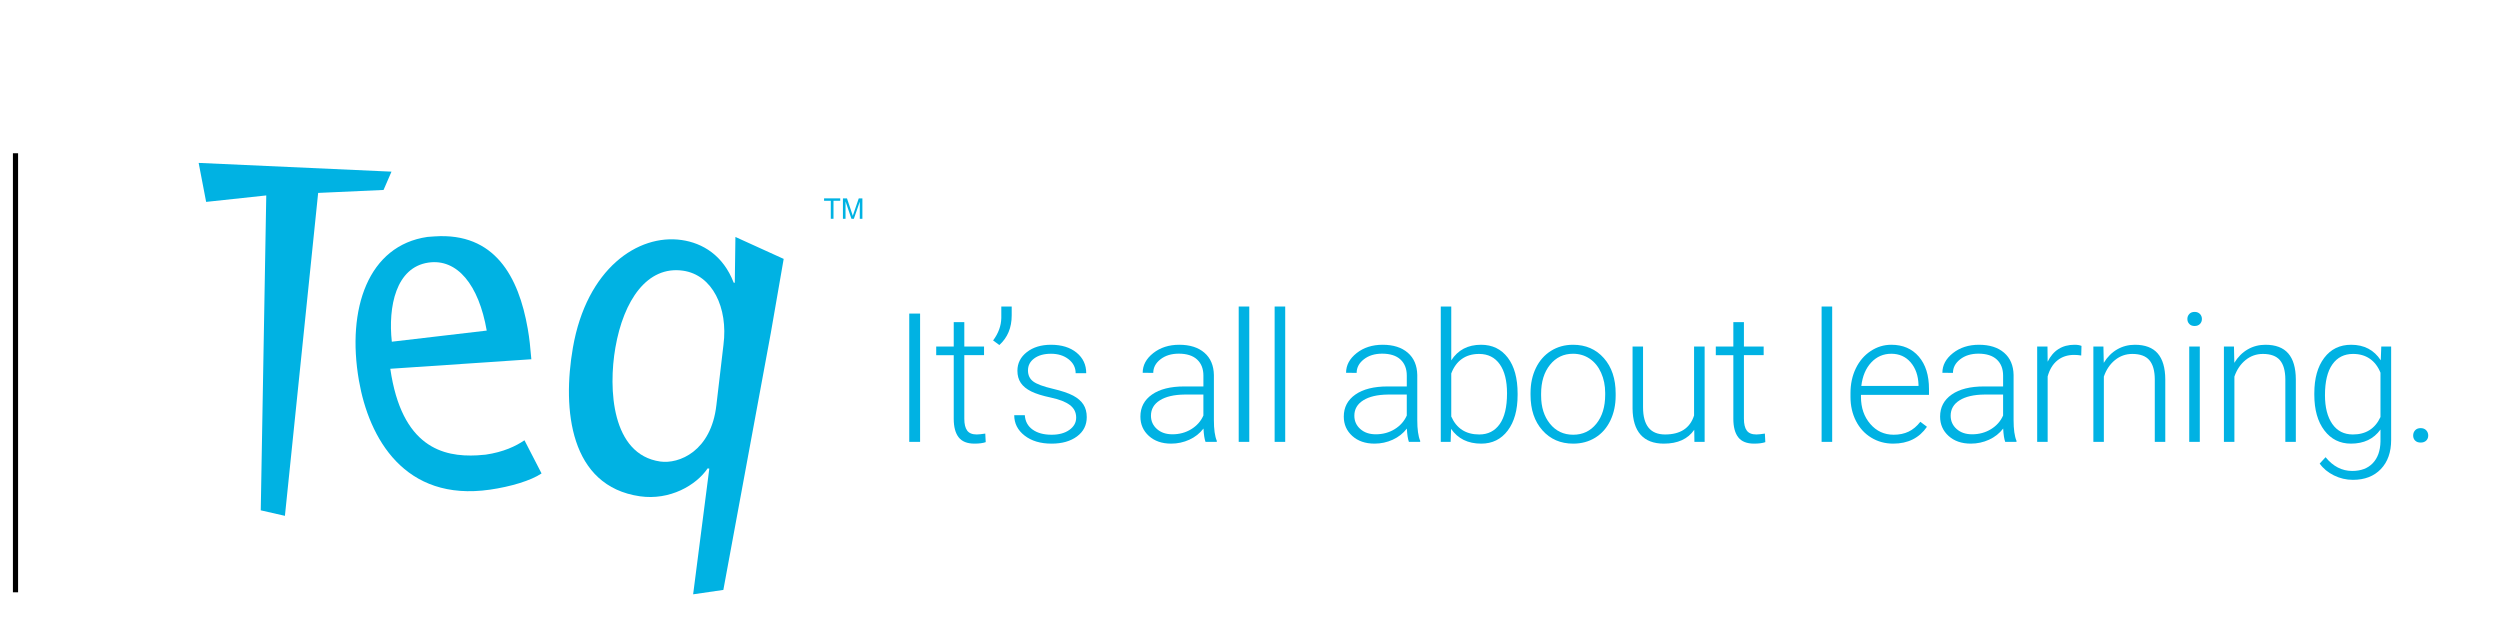
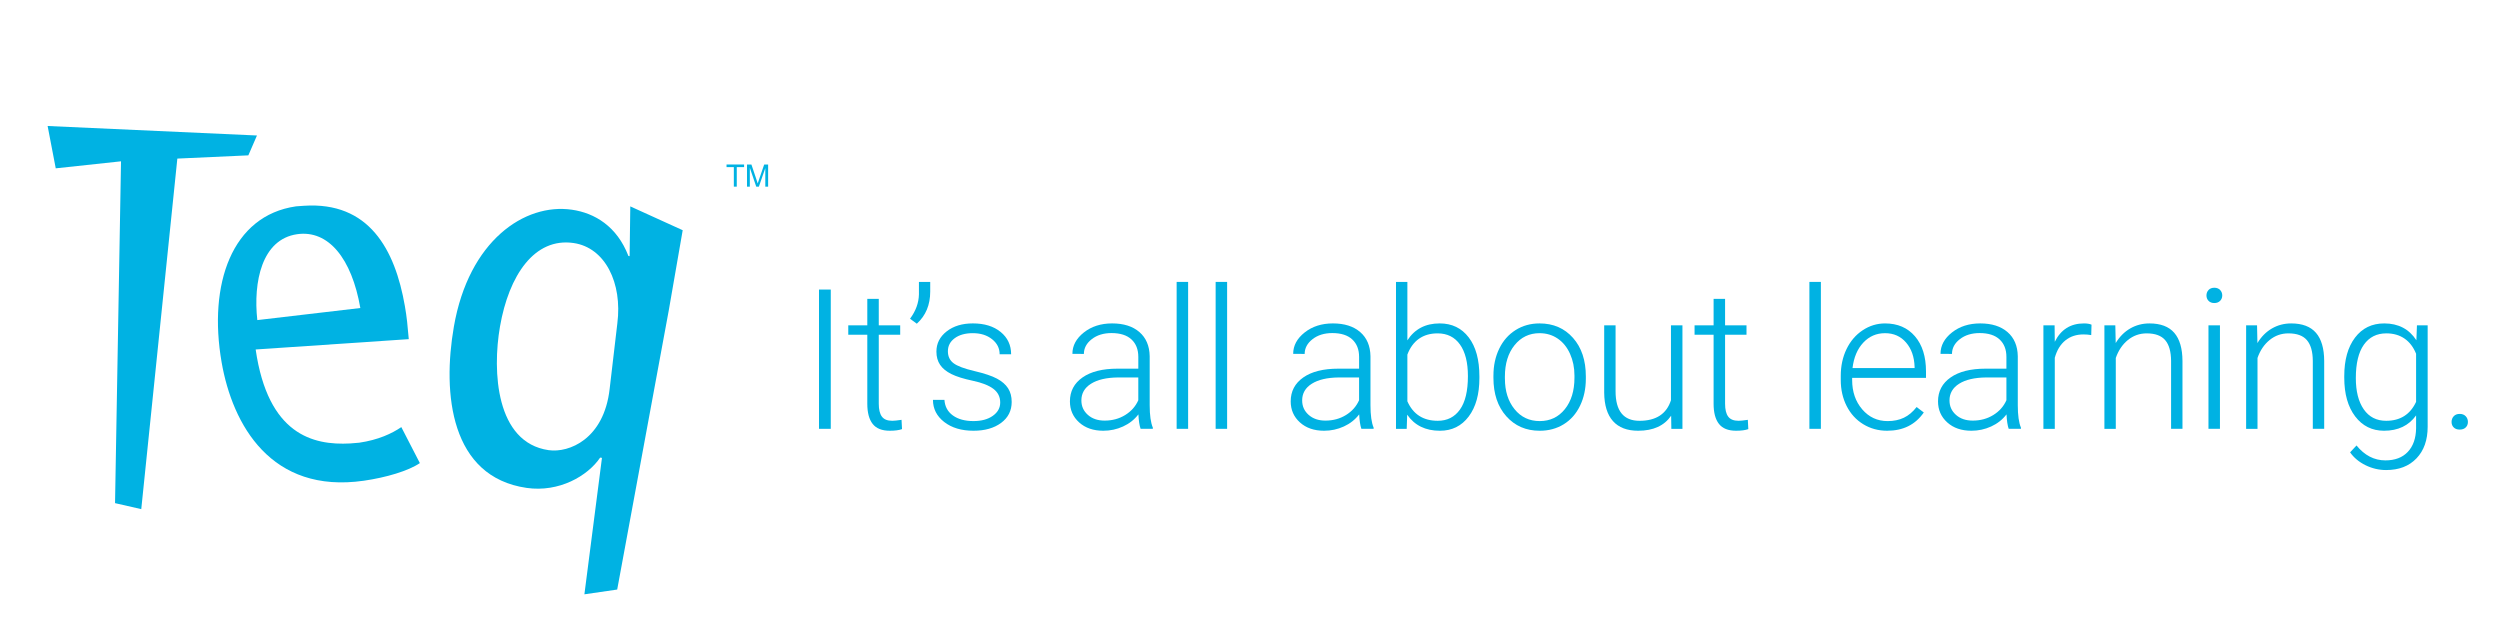
<svg xmlns="http://www.w3.org/2000/svg" version="1.1" id="Layer_1" x="0px" y="0px" viewBox="0 0 387 95.5" style="enable-background:new 0 0 387 95.5;" xml:space="preserve">
  <style type="text/css">
	.st0{fill:#00B2E3;}
</style>
  <g>
-     <polygon class="st0" points="60.603,26.571 30.751,25.218 31.91,31.254 41.218,30.253 40.365,78.998 44.105,79.852 49.25,29.864    59.375,29.404  " />
-     <path class="st0" d="M75.175,70.381c-0.428,0.061-0.869,0.044-1.295,0.106c-5.298,0.285-11.704-1.268-13.461-13.401l21.833-1.474   c-0.18-2.051-0.272-3.077-0.555-4.715c-1.408-8.11-5.133-14.924-14.407-14.303c-0.34,0.048-0.781,0.031-1.125,0.082   c-9.149,1.322-12.538,11.081-10.603,22.231c1.545,8.889,7.036,18.806,20.291,16.892c3.163-0.457,6.331-1.394,7.979-2.512   l-2.645-5.132C79.856,69.066,77.911,69.984,75.175,70.381z M66.329,40.648c4.446-0.643,7.785,3.43,9.016,10.526l-14.691,1.722   C60.061,47.466,61.283,41.376,66.329,40.648z" />
-     <path class="st0" d="M113.745,43.779l-0.17-0.026c-1.633-4.232-4.809-6.13-8.059-6.598c-6.754-0.976-14.707,4.43-16.832,16.672   c-1.665,9.587-0.478,21.431,10.378,22.999c4.62,0.665,8.711-1.7,10.481-4.321l0.258,0.036L107.297,92l4.677-0.681l7.349-39.78   l1.991-11.461l-7.472-3.398L113.745,43.779z M111.995,53.356l-1.098,9.353c-0.806,7.156-5.797,9.155-8.706,8.733   c-7.525-1.086-8.042-11.233-6.931-17.625c1.272-7.33,4.927-12.716,10.484-11.913C110.277,42.558,112.727,47.628,111.995,53.356z" />
-     <polygon class="st0" points="127.566,31.081 128.606,31.081 128.606,33.866 129.025,33.866 129.025,31.081 130.069,31.081    130.069,30.707 127.566,30.707  " />
-     <path class="st0" d="M132.179,32.906c-0.076,0.223-0.132,0.391-0.168,0.506c-0.032-0.104-0.082-0.259-0.15-0.468l-0.748-2.235   h-0.628v3.158h0.403v-2.689l0.913,2.689h0.377l0.917-2.643v2.643h0.403v-3.158h-0.562L132.179,32.906z" />
+     <polygon class="st0" points="39.777,20.974 7.371,19.505 8.629,26.058 18.734,24.971 17.808,77.886 21.868,78.813 27.453,24.549    38.444,24.049  " />
+     <path class="st0" d="M55.595,68.532c-0.465,0.066-0.943,0.048-1.406,0.115c-5.751,0.309-12.705-1.376-14.612-14.547l23.701-1.6   c-0.195-2.226-0.295-3.34-0.602-5.118c-1.528-8.804-5.572-16.201-15.639-15.527c-0.369,0.052-0.848,0.034-1.221,0.089   c-9.932,1.435-13.611,12.029-11.51,24.133c1.677,9.649,7.638,20.415,22.027,18.337c3.434-0.496,6.873-1.513,8.662-2.727   l-2.871-5.571C60.677,67.104,58.565,68.101,55.595,68.532z M45.993,36.255c4.826-0.698,8.451,3.723,9.787,11.426l-15.948,1.869   C39.188,43.656,40.515,37.046,45.993,36.255z" />
+     <path class="st0" d="M97.465,39.654l-0.185-0.028c-1.773-4.594-5.22-6.654-8.748-7.162C81.2,31.404,72.567,37.272,70.26,50.562   c-1.807,10.407-0.519,23.264,11.266,24.966c5.015,0.722,9.456-1.845,11.378-4.691l0.28,0.039L90.465,92l5.077-0.739l7.978-43.183   l2.161-12.441l-8.111-3.689L97.465,39.654z M95.565,50.05l-1.192,10.153c-0.875,7.768-6.293,9.938-9.451,9.48   c-8.169-1.179-8.73-12.194-7.524-19.133c1.381-7.957,5.348-13.804,11.381-12.932C93.7,38.329,96.36,43.832,95.565,50.05z" />
+     <polygon class="st0" points="112.468,25.87 113.597,25.87 113.597,28.893 114.052,28.893 114.052,25.87 115.185,25.87    115.185,25.464 112.468,25.464  " />
+     <path class="st0" d="M117.476,27.851c-0.083,0.242-0.143,0.424-0.182,0.549c-0.035-0.113-0.089-0.281-0.163-0.508l-0.812-2.426   h-0.682v3.428h0.437v-2.919l0.991,2.919h0.409l0.995-2.869v2.869h0.437v-3.428h-0.61L117.476,27.851z" />
  </g>
  <g>
-     <rect x="2" y="23.724" width="0.8" height="67.965" />
-   </g>
-   <g>
-     <path class="st0" d="M142.43,68.401h-1.678v-19.86h1.678V68.401z" />
-     <path class="st0" d="M149.275,49.864v3.778h3.055v1.337h-3.055v9.845c0,0.82,0.147,1.43,0.443,1.83   c0.295,0.401,0.789,0.601,1.48,0.601c0.273,0,0.714-0.045,1.323-0.136l0.068,1.325c-0.427,0.153-1.009,0.23-1.746,0.23   c-1.118,0-1.932-0.325-2.441-0.976c-0.509-0.65-0.764-1.607-0.764-2.871V54.98h-2.714v-1.337h2.714v-3.778H149.275z" />
-     <path class="st0" d="M154.701,53.411l-0.968-0.709c0.818-1.1,1.241-2.255,1.269-3.464V47.45h1.609v1.378   C156.611,50.728,155.974,52.256,154.701,53.411z" />
-     <path class="st0" d="M166.592,64.65c0-0.81-0.325-1.459-0.975-1.951c-0.65-0.491-1.63-0.875-2.939-1.153   c-1.31-0.277-2.326-0.595-3.049-0.955s-1.26-0.798-1.609-1.316c-0.35-0.518-0.525-1.146-0.525-1.882   c0-1.164,0.486-2.125,1.459-2.885s2.219-1.139,3.738-1.139c1.646,0,2.966,0.407,3.962,1.221c0.996,0.814,1.494,1.876,1.494,3.185   h-1.637c0-0.864-0.361-1.582-1.084-2.155c-0.723-0.573-1.635-0.859-2.735-0.859c-1.073,0-1.935,0.238-2.585,0.716   c-0.65,0.478-0.976,1.098-0.976,1.862c0,0.737,0.271,1.308,0.812,1.712c0.541,0.405,1.527,0.775,2.96,1.112   c1.432,0.336,2.505,0.696,3.219,1.078s1.244,0.841,1.589,1.377c0.345,0.537,0.518,1.187,0.518,1.951   c0,1.246-0.502,2.242-1.507,2.987s-2.316,1.119-3.935,1.119c-1.719,0-3.112-0.416-4.181-1.248   c-1.069-0.832-1.603-1.885-1.603-3.158h1.637c0.063,0.955,0.466,1.698,1.207,2.23s1.721,0.798,2.939,0.798   c1.137,0,2.055-0.25,2.755-0.75S166.592,65.414,166.592,64.65z" />
-     <path class="st0" d="M186.612,68.401c-0.164-0.464-0.269-1.15-0.313-2.06c-0.573,0.746-1.303,1.321-2.189,1.726   c-0.887,0.404-1.826,0.607-2.817,0.607c-1.418,0-2.566-0.396-3.443-1.187c-0.878-0.791-1.316-1.791-1.316-3   c0-1.437,0.598-2.574,1.794-3.41c1.195-0.837,2.861-1.255,4.999-1.255h2.96v-1.678c0-1.055-0.325-1.885-0.976-2.49   c-0.65-0.604-1.599-0.907-2.844-0.907c-1.137,0-2.078,0.291-2.824,0.873c-0.745,0.582-1.118,1.282-1.118,2.101l-1.637-0.014   c0-1.173,0.546-2.189,1.637-3.049s2.433-1.289,4.024-1.289c1.646,0,2.943,0.412,3.894,1.234c0.95,0.823,1.439,1.971,1.467,3.444   v6.984c0,1.428,0.149,2.496,0.45,3.206v0.164H186.612z M181.483,67.229c1.091,0,2.066-0.264,2.926-0.792   c0.859-0.527,1.484-1.232,1.876-2.114v-3.246h-2.919c-1.628,0.018-2.901,0.316-3.819,0.893c-0.919,0.578-1.378,1.371-1.378,2.38   c0,0.828,0.307,1.514,0.921,2.06C179.702,66.956,180.5,67.229,181.483,67.229z" />
-     <path class="st0" d="M193.388,68.401h-1.637V47.45h1.637V68.401z" />
-     <path class="st0" d="M198.95,68.401h-1.637V47.45h1.637V68.401z" />
-     <path class="st0" d="M218.096,68.401c-0.164-0.464-0.269-1.15-0.313-2.06c-0.573,0.746-1.303,1.321-2.189,1.726   c-0.887,0.404-1.826,0.607-2.817,0.607c-1.418,0-2.566-0.396-3.443-1.187c-0.878-0.791-1.316-1.791-1.316-3   c0-1.437,0.598-2.574,1.794-3.41c1.195-0.837,2.861-1.255,4.999-1.255h2.96v-1.678c0-1.055-0.325-1.885-0.976-2.49   c-0.65-0.604-1.599-0.907-2.844-0.907c-1.137,0-2.078,0.291-2.824,0.873c-0.745,0.582-1.118,1.282-1.118,2.101l-1.637-0.014   c0-1.173,0.546-2.189,1.637-3.049s2.433-1.289,4.024-1.289c1.646,0,2.943,0.412,3.894,1.234c0.95,0.823,1.439,1.971,1.467,3.444   v6.984c0,1.428,0.149,2.496,0.45,3.206v0.164H218.096z M212.967,67.229c1.091,0,2.066-0.264,2.926-0.792   c0.859-0.527,1.484-1.232,1.876-2.114v-3.246h-2.919c-1.628,0.018-2.901,0.316-3.819,0.893c-0.919,0.578-1.378,1.371-1.378,2.38   c0,0.828,0.307,1.514,0.921,2.06C211.187,66.956,211.985,67.229,212.967,67.229z" />
-     <path class="st0" d="M234.925,61.172c0,2.301-0.51,4.126-1.528,5.477c-1.019,1.351-2.387,2.026-4.105,2.026   c-2.055,0-3.61-0.764-4.665-2.292l-0.068,2.019h-1.527V47.45h1.623v8.334c1.037-1.61,2.573-2.415,4.61-2.415   c1.746,0,3.126,0.667,4.14,1.999c1.015,1.332,1.521,3.185,1.521,5.558V61.172z M233.288,60.886c0-1.946-0.378-3.449-1.133-4.508   c-0.755-1.059-1.818-1.589-3.191-1.589c-1.046,0-1.933,0.257-2.66,0.771s-1.277,1.266-1.65,2.257v6.657   c0.818,1.855,2.265,2.782,4.338,2.782c1.346,0,2.398-0.532,3.157-1.596C232.908,64.596,233.288,63.004,233.288,60.886z" />
-     <path class="st0" d="M236.928,60.804c0-1.418,0.275-2.696,0.825-3.833s1.328-2.021,2.333-2.653   c1.004-0.632,2.144-0.948,3.417-0.948c1.964,0,3.555,0.689,4.773,2.066c1.219,1.378,1.828,3.204,1.828,5.477v0.341   c0,1.428-0.275,2.712-0.825,3.854c-0.551,1.141-1.325,2.021-2.326,2.639c-1,0.619-2.142,0.928-3.424,0.928   c-1.955,0-3.544-0.689-4.767-2.067c-1.224-1.377-1.835-3.203-1.835-5.477V60.804z M238.565,61.254c0,1.764,0.457,3.212,1.371,4.344   c0.914,1.132,2.112,1.698,3.594,1.698c1.474,0,2.667-0.566,3.581-1.698c0.914-1.132,1.371-2.625,1.371-4.481v-0.313   c0-1.127-0.21-2.16-0.628-3.096s-1.005-1.662-1.76-2.176s-1.618-0.771-2.591-0.771c-1.455,0-2.643,0.571-3.561,1.711   c-0.919,1.142-1.378,2.635-1.378,4.481V61.254z" />
-     <path class="st0" d="M262.268,66.533c-0.981,1.428-2.55,2.142-4.705,2.142c-1.573,0-2.77-0.457-3.588-1.371   c-0.818-0.914-1.236-2.266-1.255-4.058v-9.603h1.623v9.398c0,2.81,1.137,4.215,3.41,4.215c2.364,0,3.86-0.977,4.488-2.933v-10.68   h1.637v14.759h-1.583L262.268,66.533z" />
-     <path class="st0" d="M269.959,49.864v3.778h3.056v1.337h-3.056v9.845c0,0.82,0.147,1.43,0.443,1.83   c0.295,0.401,0.789,0.601,1.479,0.601c0.273,0,0.714-0.045,1.323-0.136l0.068,1.325c-0.428,0.153-1.01,0.23-1.746,0.23   c-1.118,0-1.933-0.325-2.441-0.976c-0.51-0.65-0.764-1.607-0.764-2.871V54.98h-2.715v-1.337h2.715v-3.778H269.959z" />
-     <path class="st0" d="M283.621,68.401h-1.637V47.45h1.637V68.401z" />
-     <path class="st0" d="M293.07,68.674c-1.255,0-2.389-0.309-3.403-0.928c-1.014-0.618-1.803-1.48-2.366-2.585   c-0.563-1.104-0.846-2.344-0.846-3.717v-0.586c0-1.419,0.275-2.696,0.825-3.833s1.316-2.03,2.299-2.68   c0.981-0.65,2.046-0.976,3.191-0.976c1.791,0,3.213,0.612,4.263,1.834c1.051,1.224,1.575,2.895,1.575,5.013v0.914h-10.53v0.314   c0,1.673,0.479,3.067,1.439,4.181c0.959,1.114,2.166,1.671,3.621,1.671c0.873,0,1.644-0.159,2.312-0.478   c0.668-0.318,1.275-0.827,1.82-1.527l1.023,0.777C297.095,67.806,295.354,68.674,293.07,68.674z M292.771,54.761   c-1.228,0-2.262,0.45-3.104,1.35c-0.841,0.9-1.353,2.11-1.534,3.628h8.853v-0.177c-0.046-1.418-0.45-2.573-1.214-3.465   C295.008,55.207,294.007,54.761,292.771,54.761z" />
-     <path class="st0" d="M310.405,68.401c-0.164-0.464-0.269-1.15-0.313-2.06c-0.573,0.746-1.303,1.321-2.189,1.726   c-0.887,0.404-1.826,0.607-2.817,0.607c-1.418,0-2.566-0.396-3.443-1.187c-0.878-0.791-1.316-1.791-1.316-3   c0-1.437,0.598-2.574,1.794-3.41c1.195-0.837,2.861-1.255,4.999-1.255h2.96v-1.678c0-1.055-0.325-1.885-0.976-2.49   c-0.65-0.604-1.599-0.907-2.844-0.907c-1.137,0-2.078,0.291-2.824,0.873c-0.745,0.582-1.118,1.282-1.118,2.101l-1.637-0.014   c0-1.173,0.546-2.189,1.637-3.049s2.433-1.289,4.024-1.289c1.646,0,2.943,0.412,3.894,1.234c0.95,0.823,1.439,1.971,1.467,3.444   v6.984c0,1.428,0.149,2.496,0.45,3.206v0.164H310.405z M305.277,67.229c1.091,0,2.066-0.264,2.926-0.792   c0.859-0.527,1.484-1.232,1.876-2.114v-3.246h-2.919c-1.628,0.018-2.901,0.316-3.819,0.893c-0.919,0.578-1.378,1.371-1.378,2.38   c0,0.828,0.307,1.514,0.921,2.06C303.496,66.956,304.294,67.229,305.277,67.229z" />
-     <path class="st0" d="M322.174,55.034c-0.346-0.063-0.714-0.095-1.105-0.095c-1.019,0-1.88,0.284-2.584,0.853   c-0.705,0.568-1.208,1.394-1.508,2.476v10.135h-1.623V53.643h1.596l0.027,2.346c0.864-1.746,2.251-2.619,4.16-2.619   c0.455,0,0.814,0.06,1.078,0.177L322.174,55.034z" />
-     <path class="st0" d="M325.609,53.643l0.055,2.523c0.555-0.909,1.246-1.603,2.073-2.08s1.741-0.716,2.742-0.716   c1.582,0,2.76,0.446,3.532,1.337c0.773,0.891,1.164,2.228,1.174,4.01v9.685h-1.624v-9.698c-0.009-1.318-0.288-2.301-0.839-2.946   c-0.55-0.646-1.43-0.969-2.639-0.969c-1.01,0-1.903,0.316-2.681,0.948c-0.777,0.632-1.353,1.485-1.726,2.558v10.107h-1.623V53.643   H325.609z" />
-     <path class="st0" d="M338.605,49.38c0-0.307,0.101-0.567,0.3-0.779c0.2-0.212,0.474-0.319,0.819-0.319   c0.345,0,0.62,0.106,0.825,0.319c0.204,0.212,0.307,0.472,0.307,0.779s-0.103,0.565-0.307,0.772   c-0.205,0.208-0.48,0.312-0.825,0.312c-0.346,0-0.619-0.104-0.819-0.312C338.705,49.945,338.605,49.687,338.605,49.38z    M340.529,68.401h-1.637V53.643h1.637V68.401z" />
-     <path class="st0" d="M345.818,53.643l0.055,2.523c0.555-0.909,1.246-1.603,2.073-2.08s1.741-0.716,2.742-0.716   c1.582,0,2.76,0.446,3.532,1.337c0.773,0.891,1.164,2.228,1.174,4.01v9.685h-1.624v-9.698c-0.009-1.318-0.288-2.301-0.839-2.946   c-0.55-0.646-1.43-0.969-2.639-0.969c-1.01,0-1.903,0.316-2.681,0.948c-0.777,0.632-1.353,1.485-1.726,2.558v10.107h-1.623V53.643   H345.818z" />
-     <path class="st0" d="M358.256,60.886c0-2.31,0.511-4.14,1.534-5.49c1.022-1.351,2.412-2.026,4.167-2.026   c2.01,0,3.537,0.8,4.583,2.401l0.082-2.128h1.527v14.458c0,1.901-0.531,3.406-1.596,4.515c-1.063,1.109-2.505,1.664-4.324,1.664   c-1.027,0-2.007-0.229-2.939-0.689c-0.932-0.459-1.666-1.071-2.202-1.834l0.913-0.982c1.155,1.418,2.528,2.128,4.12,2.128   c1.363,0,2.428-0.402,3.191-1.208c0.764-0.805,1.159-1.921,1.187-3.349v-1.855c-1.046,1.455-2.568,2.183-4.569,2.183   c-1.71,0-3.083-0.682-4.119-2.046c-1.037-1.364-1.555-3.205-1.555-5.524V60.886z M359.906,61.172c0,1.882,0.377,3.367,1.132,4.454   c0.755,1.087,1.818,1.63,3.191,1.63c2.01,0,3.433-0.9,4.27-2.701v-6.861c-0.382-0.946-0.932-1.667-1.65-2.162   s-1.582-0.744-2.592-0.744c-1.373,0-2.441,0.539-3.205,1.617S359.906,59.071,359.906,61.172z" />
-     <path class="st0" d="M373.557,67.419c0-0.318,0.103-0.589,0.308-0.812c0.204-0.223,0.488-0.334,0.853-0.334   c0.363,0,0.649,0.111,0.859,0.334c0.209,0.223,0.313,0.494,0.313,0.812s-0.104,0.58-0.313,0.784   c-0.21,0.205-0.496,0.307-0.859,0.307c-0.364,0-0.648-0.102-0.853-0.307C373.659,67.999,373.557,67.738,373.557,67.419z" />
+     <path class="st0" d="M128.603,66.382h-1.822V44.823h1.822V66.382z" />
+     <path class="st0" d="M136.034,46.26v4.101h3.316v1.451h-3.316v10.687c0,0.89,0.16,1.552,0.481,1.987   c0.32,0.435,0.857,0.652,1.607,0.652c0.296,0,0.775-0.049,1.436-0.148l0.074,1.438c-0.464,0.166-1.095,0.25-1.895,0.25   c-1.214,0-2.097-0.353-2.65-1.059c-0.553-0.706-0.829-1.744-0.829-3.117V51.813h-2.946v-1.451h2.946v-4.101h1.777V46.26z" />
+     <path class="st0" d="M141.924,50.11l-1.051-0.77c0.888-1.194,1.347-2.448,1.378-3.76v-1.941h1.747v1.496   C143.998,47.198,143.306,48.856,141.924,50.11z" />
+     <path class="st0" d="M154.832,62.31c0-0.879-0.353-1.584-1.058-2.118c-0.706-0.533-1.769-0.95-3.19-1.252   c-1.422-0.301-2.525-0.646-3.31-1.037c-0.785-0.391-1.368-0.866-1.747-1.429c-0.38-0.562-0.57-1.244-0.57-2.043   c0-1.264,0.528-2.307,1.584-3.132c1.056-0.825,2.409-1.236,4.058-1.236c1.787,0,3.22,0.442,4.301,1.325s1.622,2.036,1.622,3.457   h-1.777c0-0.938-0.392-1.717-1.177-2.339c-0.785-0.622-1.775-0.932-2.969-0.932c-1.165,0-2.101,0.258-2.806,0.777   c-0.706,0.519-1.059,1.192-1.059,2.021c0,0.8,0.294,1.42,0.881,1.858c0.587,0.44,1.658,0.841,3.213,1.207   c1.555,0.365,2.719,0.756,3.494,1.17c0.775,0.415,1.35,0.913,1.725,1.495c0.375,0.583,0.562,1.289,0.562,2.118   c0,1.353-0.545,2.434-1.636,3.243c-1.091,0.809-2.514,1.215-4.272,1.215c-1.866,0-3.378-0.452-4.539-1.355   c-1.16-0.903-1.74-2.046-1.74-3.428h1.777c0.068,1.037,0.506,1.843,1.31,2.421c0.804,0.578,1.868,0.866,3.19,0.866   c1.234,0,2.231-0.271,2.991-0.814C154.451,63.827,154.832,63.14,154.832,62.31z" />
+     <path class="st0" d="M176.565,66.382c-0.178-0.504-0.292-1.248-0.34-2.236c-0.622,0.81-1.414,1.434-2.376,1.874   c-0.963,0.439-1.982,0.659-3.058,0.659c-1.539,0-2.785-0.43-3.738-1.289c-0.953-0.859-1.429-1.944-1.429-3.257   c0-1.56,0.649-2.794,1.947-3.702c1.297-0.909,3.106-1.362,5.427-1.362h3.213v-1.822c0-1.145-0.353-2.046-1.059-2.703   c-0.706-0.656-1.736-0.985-3.087-0.985c-1.234,0-2.256,0.316-3.066,0.948c-0.809,0.632-1.214,1.392-1.214,2.281l-1.777-0.015   c0-1.273,0.593-2.376,1.777-3.31s2.641-1.399,4.368-1.399c1.787,0,3.195,0.447,4.227,1.34c1.031,0.893,1.562,2.14,1.592,3.739   v7.581c0,1.55,0.162,2.71,0.488,3.48v0.178C178.462,66.382,176.565,66.382,176.565,66.382z M170.997,65.11   c1.184,0,2.243-0.287,3.176-0.86c0.932-0.572,1.611-1.337,2.036-2.295v-3.524h-3.169c-1.767,0.02-3.149,0.343-4.146,0.969   c-0.998,0.627-1.496,1.488-1.496,2.584c0,0.899,0.333,1.644,1,2.236C169.064,64.814,169.93,65.11,170.997,65.11z" />
+     <path class="st0" d="M183.921,66.382h-1.777V43.639h1.777V66.382z" />
+     <path class="st0" d="M189.958,66.382h-1.777V43.639h1.777V66.382z" />
+     <path class="st0" d="M210.742,66.382c-0.178-0.504-0.292-1.248-0.34-2.236c-0.622,0.81-1.414,1.434-2.376,1.874   c-0.963,0.439-1.982,0.659-3.058,0.659c-1.539,0-2.785-0.43-3.738-1.289c-0.953-0.859-1.429-1.944-1.429-3.257   c0-1.56,0.649-2.794,1.947-3.702c1.297-0.909,3.106-1.362,5.427-1.362h3.213v-1.822c0-1.145-0.353-2.046-1.059-2.703   c-0.706-0.656-1.736-0.985-3.087-0.985c-1.234,0-2.256,0.316-3.066,0.948c-0.809,0.632-1.214,1.392-1.214,2.281l-1.777-0.015   c0-1.273,0.593-2.376,1.777-3.31s2.641-1.399,4.368-1.399c1.787,0,3.195,0.447,4.227,1.34c1.031,0.893,1.562,2.14,1.592,3.739   v7.581c0,1.55,0.162,2.71,0.488,3.48v0.178C212.64,66.382,210.742,66.382,210.742,66.382z M205.174,65.11   c1.184,0,2.243-0.287,3.176-0.86c0.932-0.572,1.611-1.337,2.036-2.295v-3.524h-3.169c-1.767,0.02-3.149,0.343-4.146,0.969   c-0.998,0.627-1.496,1.488-1.496,2.584c0,0.899,0.333,1.644,1,2.236C203.242,64.814,204.108,65.11,205.174,65.11z" />
+     <path class="st0" d="M229.011,58.535c0,2.498-0.554,4.479-1.659,5.946c-1.106,1.467-2.591,2.199-4.456,2.199   c-2.231,0-3.919-0.829-5.064-2.488l-0.074,2.192H216.1V43.639h1.762v9.047c1.126-1.748,2.793-2.622,5.004-2.622   c1.895,0,3.393,0.724,4.494,2.17c1.102,1.446,1.651,3.457,1.651,6.033v0.267H229.011z M227.234,58.224   c0-2.112-0.41-3.744-1.23-4.894c-0.82-1.15-1.974-1.725-3.464-1.725c-1.135,0-2.098,0.279-2.888,0.837   c-0.789,0.558-1.386,1.374-1.791,2.45v7.226c0.888,2.014,2.459,3.02,4.709,3.02c1.461,0,2.603-0.578,3.427-1.733   C226.821,62.252,227.234,60.524,227.234,58.224z" />
+     <path class="st0" d="M231.185,58.135c0-1.539,0.299-2.927,0.896-4.161c0.597-1.234,1.442-2.194,2.533-2.88   c1.09-0.686,2.327-1.029,3.709-1.029c2.132,0,3.859,0.748,5.181,2.243c1.323,1.496,1.984,3.478,1.984,5.946v0.37   c0,1.55-0.299,2.944-0.896,4.184c-0.598,1.239-1.438,2.194-2.525,2.865c-1.086,0.672-2.325,1.007-3.717,1.007   c-2.122,0-3.847-0.748-5.175-2.244c-1.329-1.495-1.992-3.477-1.992-5.946v-0.355H231.185z M232.962,58.624   c0,1.915,0.496,3.487,1.488,4.716c0.992,1.229,2.293,1.843,3.901,1.843c1.6,0,2.895-0.614,3.887-1.843   c0.992-1.229,1.488-2.85,1.488-4.864v-0.34c0-1.223-0.228-2.345-0.682-3.361c-0.454-1.016-1.091-1.804-1.911-2.362   c-0.82-0.558-1.756-0.837-2.813-0.837c-1.579,0-2.869,0.62-3.866,1.857c-0.998,1.24-1.496,2.86-1.496,4.864v0.327H232.962z" />
+     <path class="st0" d="M258.693,64.354c-1.065,1.55-2.768,2.325-5.107,2.325c-1.708,0-3.007-0.496-3.895-1.488   c-0.888-0.992-1.342-2.46-1.362-4.405V50.362h1.762v10.202c0,3.05,1.234,4.576,3.702,4.576c2.566,0,4.19-1.061,4.872-3.184V50.362   h1.777v16.022h-1.718L258.693,64.354z" />
+     <path class="st0" d="M267.042,46.26v4.101h3.317v1.451h-3.317v10.687c0,0.89,0.16,1.552,0.481,1.987   c0.32,0.435,0.857,0.652,1.606,0.652c0.296,0,0.775-0.049,1.436-0.148l0.074,1.438c-0.465,0.166-1.096,0.25-1.895,0.25   c-1.214,0-2.098-0.353-2.65-1.059c-0.554-0.706-0.829-1.744-0.829-3.117V51.813h-2.947v-1.451h2.947v-4.101h1.778V46.26z" />
+     <path class="st0" d="M281.872,66.382h-1.777V43.639h1.777V66.382z" />
+     <path class="st0" d="M292.13,66.679c-1.362,0-2.593-0.335-3.694-1.007c-1.101-0.671-1.957-1.607-2.568-2.806   c-0.611-1.198-0.918-2.545-0.918-4.035v-0.636c0-1.54,0.298-2.927,0.896-4.161c0.597-1.234,1.429-2.204,2.496-2.909   c1.065-0.706,2.221-1.059,3.464-1.059c1.944,0,3.488,0.664,4.628,1.991c1.141,1.329,1.71,3.143,1.71,5.442v0.992h-11.431v0.341   c0,1.816,0.52,3.329,1.562,4.539c1.041,1.209,2.351,1.814,3.931,1.814c0.948,0,1.785-0.173,2.51-0.519   c0.725-0.345,1.384-0.898,1.976-1.658l1.111,0.843C296.499,65.736,294.609,66.679,292.13,66.679z M291.805,51.576   c-1.333,0-2.456,0.488-3.37,1.465c-0.913,0.977-1.469,2.29-1.665,3.938h9.61v-0.192c-0.05-1.539-0.488-2.793-1.318-3.761   C294.233,52.06,293.147,51.576,291.805,51.576z" />
+     <path class="st0" d="M310.947,66.382c-0.178-0.504-0.292-1.248-0.34-2.236c-0.622,0.81-1.414,1.434-2.376,1.874   c-0.963,0.439-1.982,0.659-3.058,0.659c-1.539,0-2.786-0.43-3.738-1.289c-0.953-0.859-1.429-1.944-1.429-3.257   c0-1.56,0.649-2.794,1.947-3.702c1.297-0.909,3.106-1.362,5.427-1.362h3.213v-1.822c0-1.145-0.353-2.046-1.059-2.703   c-0.706-0.656-1.736-0.985-3.087-0.985c-1.234,0-2.256,0.316-3.066,0.948c-0.809,0.632-1.214,1.392-1.214,2.281l-1.777-0.015   c0-1.273,0.593-2.376,1.777-3.31s2.641-1.399,4.368-1.399c1.787,0,3.195,0.447,4.227,1.34c1.031,0.893,1.562,2.14,1.592,3.739   v7.581c0,1.55,0.162,2.71,0.488,3.48v0.178C312.845,66.382,310.947,66.382,310.947,66.382z M305.381,65.11   c1.184,0,2.243-0.287,3.176-0.86c0.932-0.572,1.611-1.337,2.036-2.295v-3.524h-3.169c-1.767,0.02-3.149,0.343-4.146,0.969   c-0.998,0.627-1.496,1.488-1.496,2.584c0,0.899,0.333,1.644,1,2.236C303.447,64.814,304.314,65.11,305.381,65.11z" />
+     <path class="st0" d="M323.723,51.872c-0.376-0.068-0.775-0.103-1.2-0.103c-1.106,0-2.041,0.308-2.805,0.926   c-0.765,0.617-1.311,1.513-1.637,2.688v11.002h-1.762V50.362h1.733l0.029,2.547c0.938-1.895,2.444-2.843,4.516-2.843   c0.494,0,0.884,0.065,1.17,0.192L323.723,51.872z" />
+     <path class="st0" d="M327.452,50.362l0.06,2.739c0.602-0.987,1.353-1.74,2.25-2.258c0.898-0.518,1.89-0.777,2.977-0.777   c1.717,0,2.996,0.484,3.834,1.451c0.839,0.967,1.264,2.419,1.274,4.353v10.513h-1.763V55.856c-0.01-1.431-0.313-2.498-0.911-3.198   c-0.597-0.701-1.552-1.052-2.865-1.052c-1.096,0-2.066,0.343-2.91,1.029c-0.843,0.686-1.469,1.612-1.874,2.777v10.972h-1.762   V50.362H327.452z" />
+     <path class="st0" d="M341.56,45.734c0-0.333,0.11-0.616,0.326-0.846c0.217-0.23,0.515-0.346,0.889-0.346s0.673,0.115,0.896,0.346   c0.221,0.23,0.333,0.512,0.333,0.846c0,0.333-0.112,0.613-0.333,0.838c-0.223,0.226-0.521,0.339-0.896,0.339   c-0.376,0-0.672-0.113-0.889-0.339C341.668,46.348,341.56,46.067,341.56,45.734z M343.648,66.382h-1.777v-16.02h1.777V66.382z" />
+     <path class="st0" d="M349.39,50.362l0.06,2.739c0.602-0.987,1.353-1.74,2.25-2.258c0.898-0.518,1.89-0.777,2.977-0.777   c1.717,0,2.996,0.484,3.834,1.451c0.839,0.967,1.264,2.419,1.274,4.353v10.513h-1.763V55.856c-0.01-1.431-0.313-2.498-0.911-3.198   c-0.597-0.701-1.552-1.052-2.865-1.052c-1.096,0-2.066,0.343-2.91,1.029c-0.843,0.686-1.469,1.612-1.874,2.777v10.972h-1.762   V50.362H349.39z" />
+     <path class="st0" d="M362.892,58.224c0-2.508,0.555-4.494,1.665-5.96c1.109-1.467,2.618-2.199,4.523-2.199   c2.182,0,3.84,0.868,4.975,2.606l0.089-2.31h1.658v15.695c0,2.064-0.576,3.697-1.733,4.901c-1.154,1.204-2.719,1.806-4.694,1.806   c-1.115,0-2.179-0.249-3.19-0.748c-1.012-0.498-1.809-1.163-2.39-1.991l0.991-1.066c1.254,1.539,2.744,2.31,4.472,2.31   c1.48,0,2.636-0.436,3.464-1.311c0.829-0.874,1.258-2.085,1.289-3.635v-2.014c-1.135,1.579-2.788,2.37-4.96,2.37   c-1.856,0-3.347-0.74-4.471-2.221c-1.126-1.481-1.688-3.479-1.688-5.997L362.892,58.224L362.892,58.224z M364.683,58.535   c0,2.043,0.409,3.655,1.229,4.835s1.974,1.769,3.464,1.769c2.182,0,3.727-0.977,4.635-2.932v-7.448   c-0.415-1.027-1.012-1.81-1.791-2.347c-0.779-0.537-1.717-0.808-2.814-0.808c-1.49,0-2.65,0.585-3.479,1.755   C365.098,54.53,364.683,56.254,364.683,58.535z" />
+     <path class="st0" d="M379.502,65.316c0-0.345,0.112-0.639,0.334-0.881c0.221-0.242,0.53-0.363,0.926-0.363   c0.394,0,0.705,0.12,0.932,0.363c0.227,0.242,0.34,0.536,0.34,0.881c0,0.345-0.113,0.63-0.34,0.851   c-0.228,0.223-0.538,0.333-0.932,0.333c-0.395,0-0.703-0.111-0.926-0.333C379.612,65.946,379.502,65.663,379.502,65.316z" />
  </g>
</svg>
